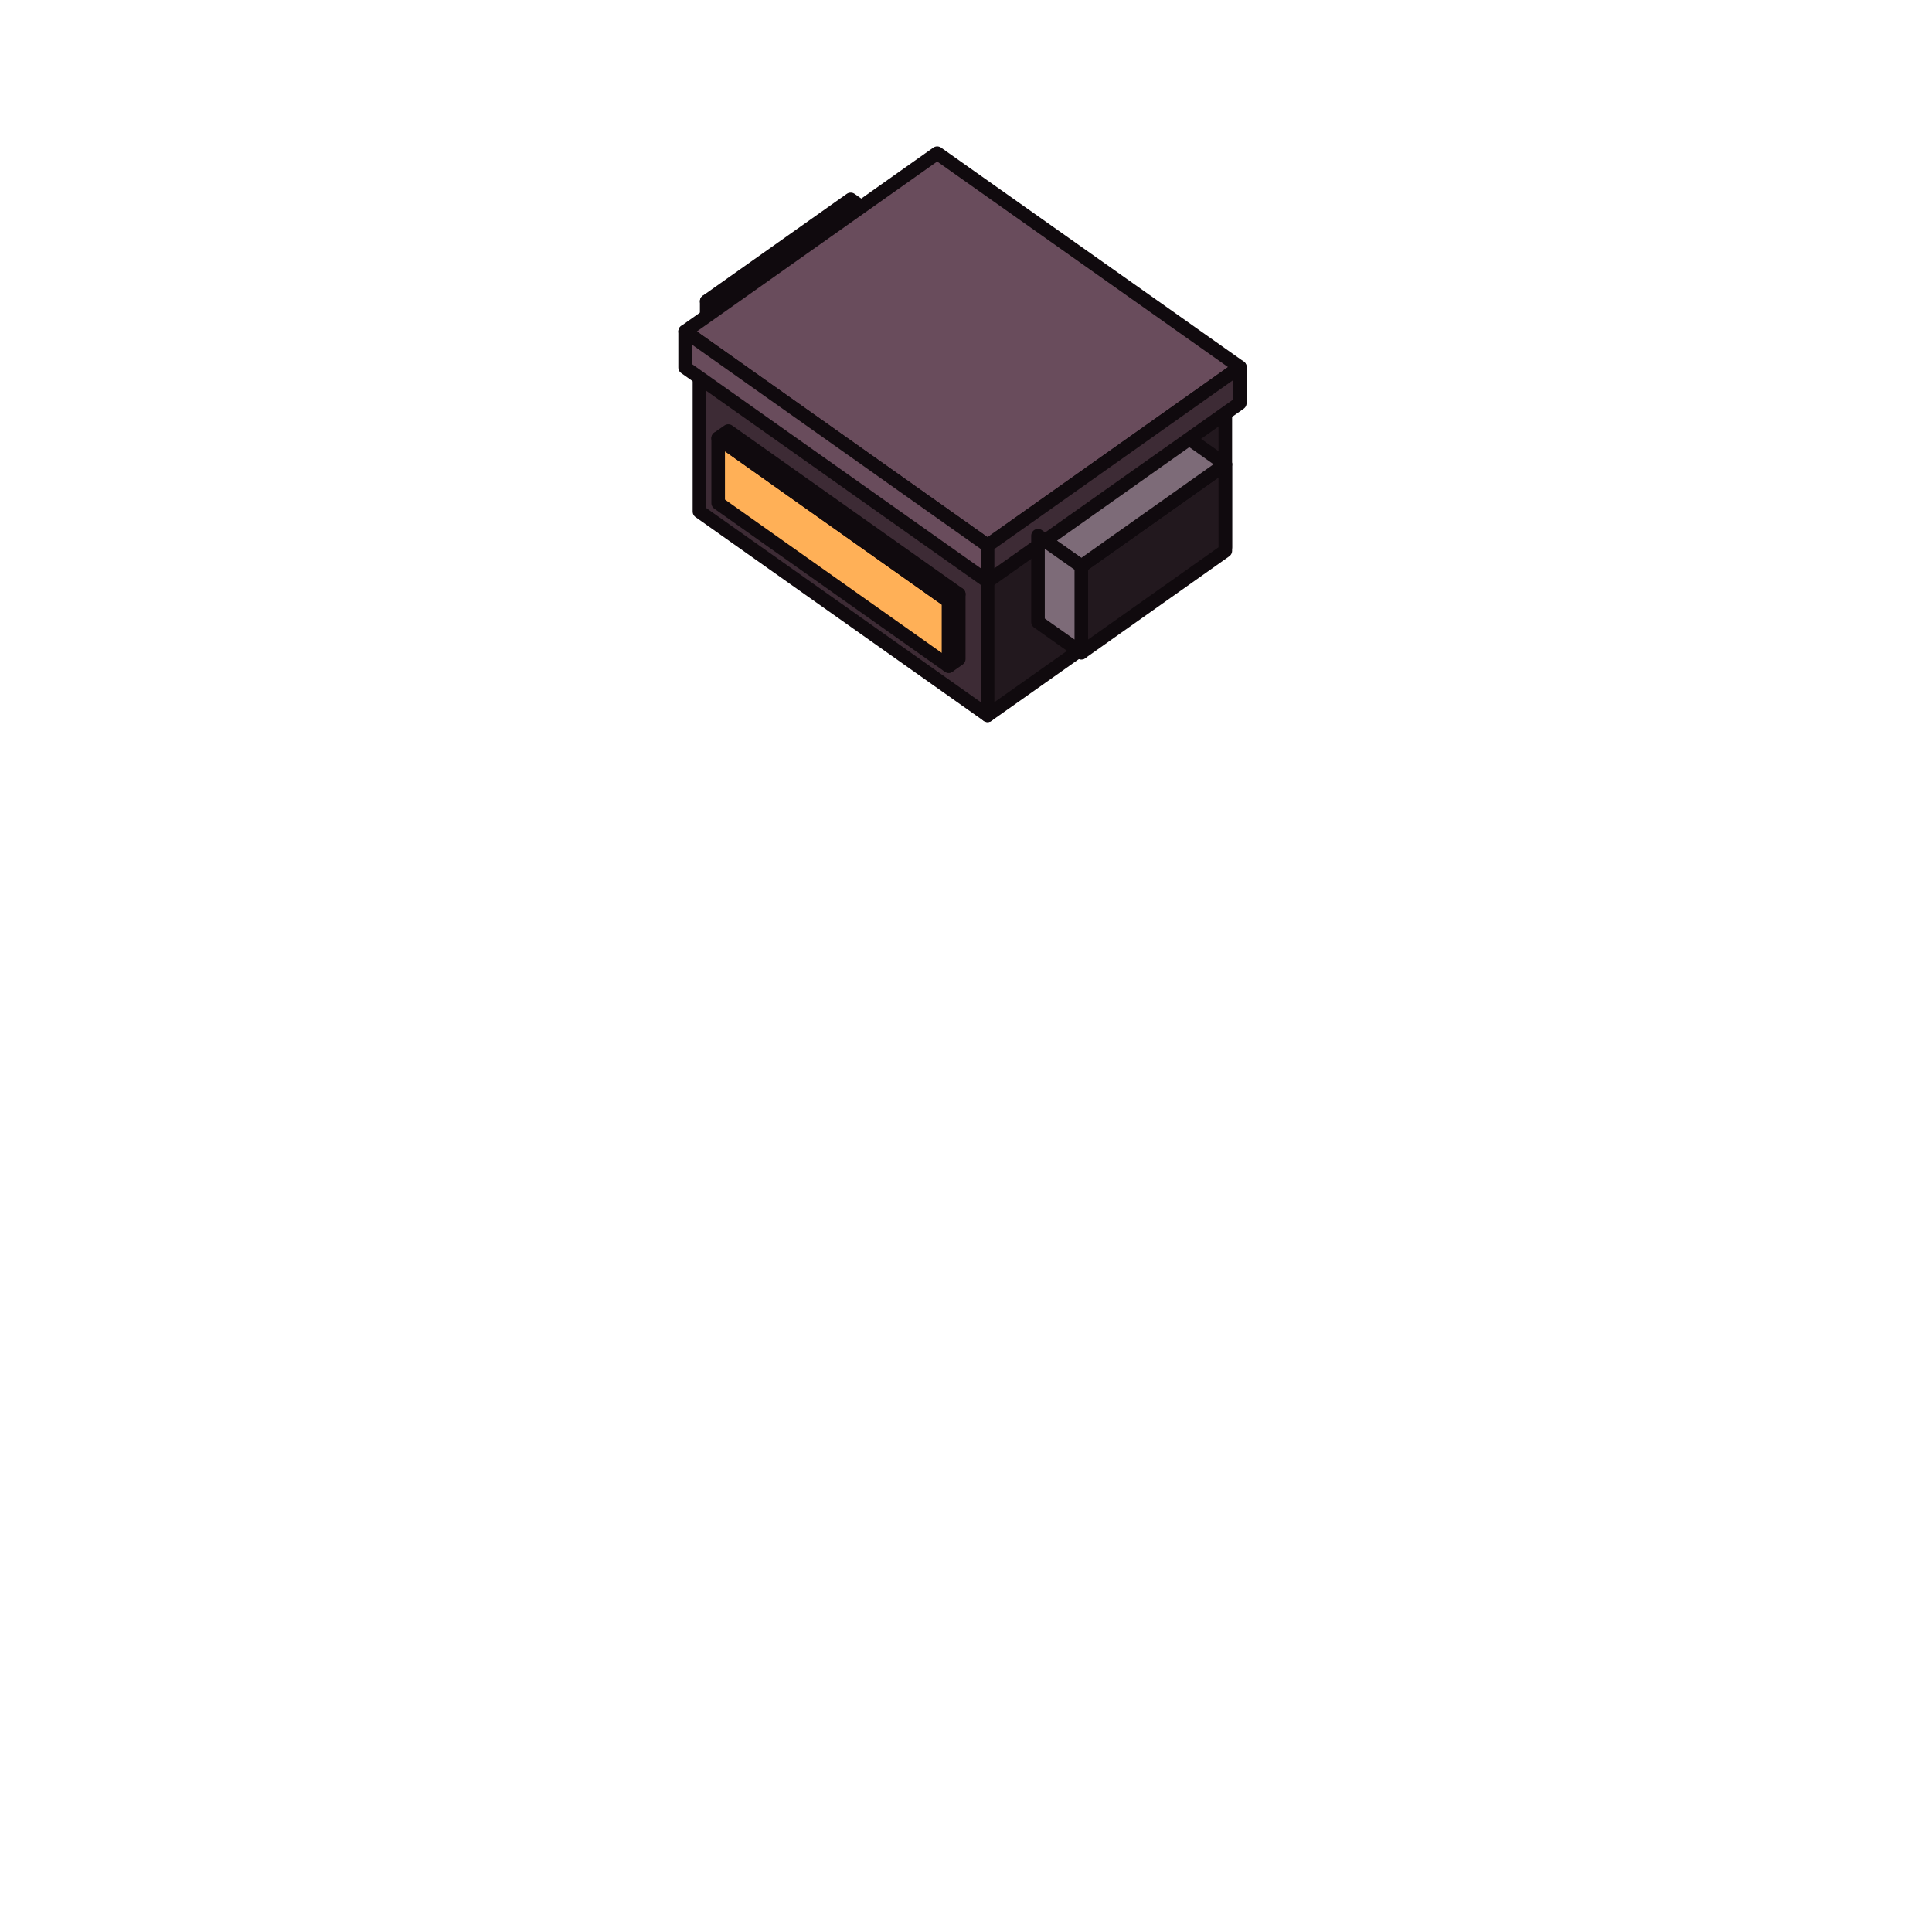
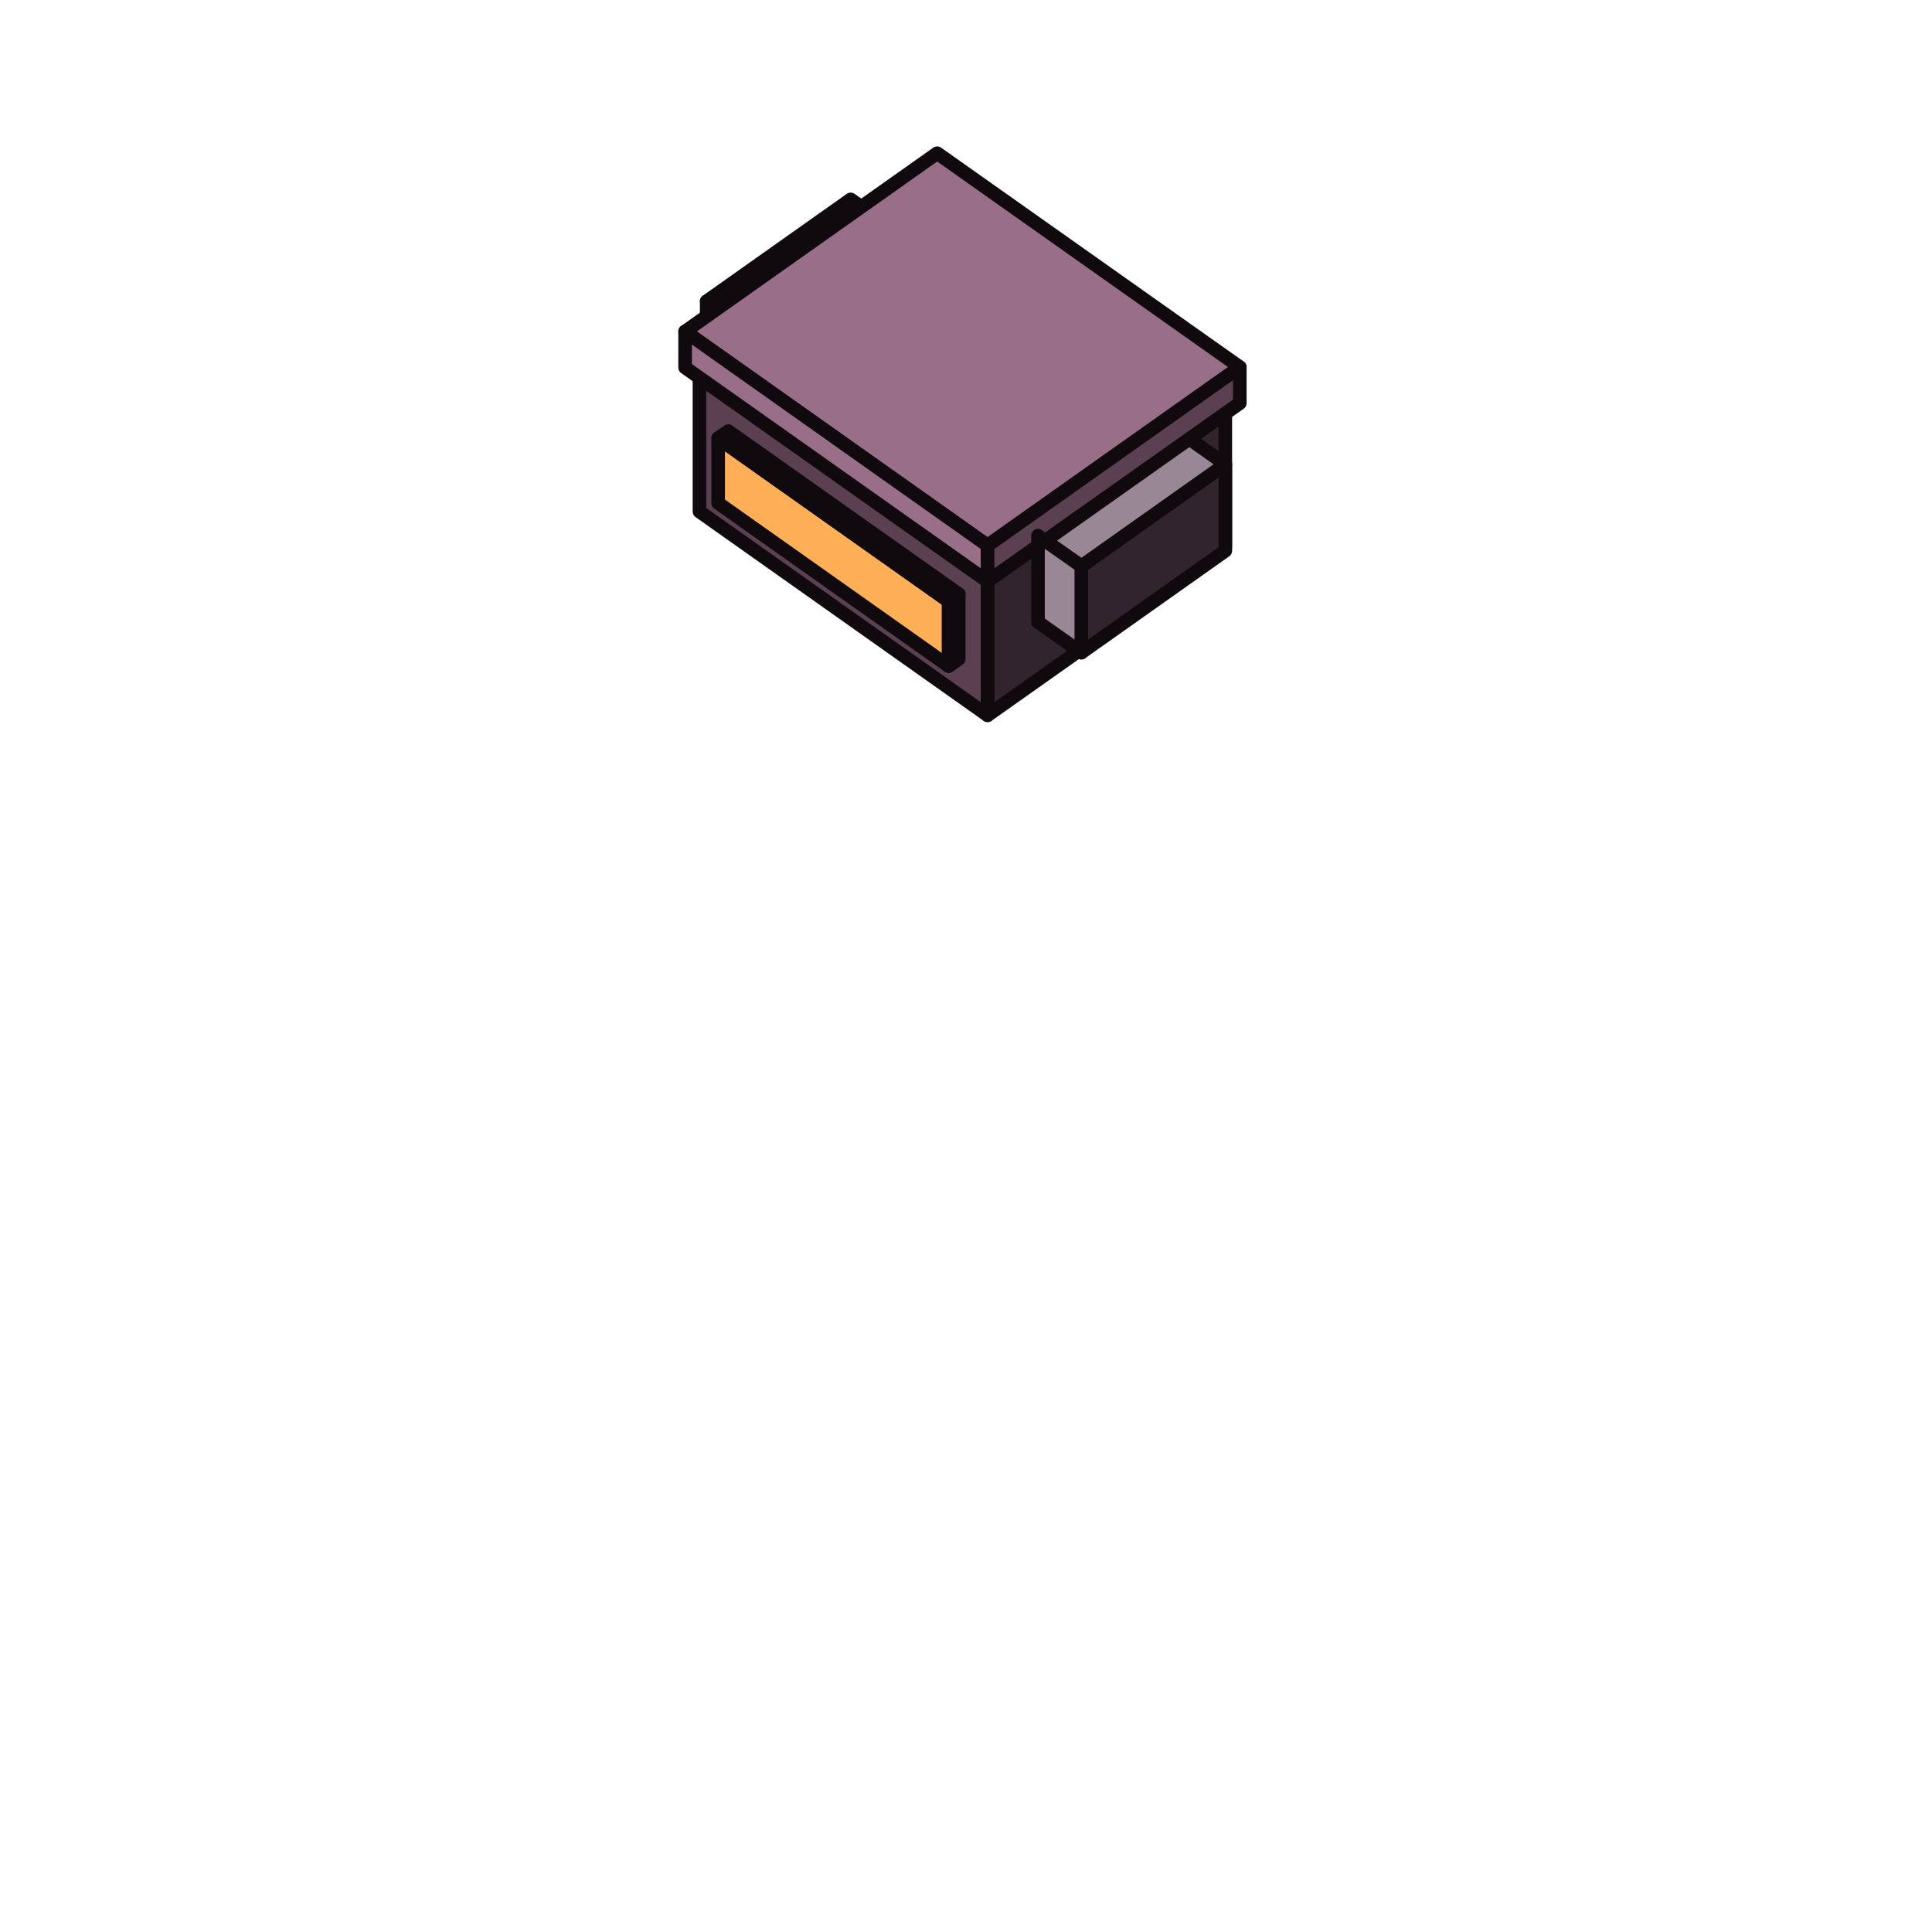
<svg xmlns="http://www.w3.org/2000/svg" viewBox="0 0 128 128" width="128" height="128" data-part-id="jugg_head" data-type="head" data-direction="south">
  <g stroke="#100a0e" stroke-width="0.9" stroke-linejoin="round">
-     <path d="M65.91 22.59 L77.36 30.69 L77.36 29.26 L65.91 21.16 Z" fill="#694c5c" />
-     <path d="M66.48 20.76 L65.91 21.16 L77.36 29.26 L77.94 28.86 Z" fill="#694c5c" />
-     <path d="M49.68 27.71 L59.23 20.96 L59.23 15.24 L49.68 21.99 Z" fill="#22181e" />
-     <path d="M56.36 13.21 L46.82 19.96 L49.68 21.99 L59.23 15.24 Z" fill="#7d6b78" />
-     <path d="M65.91 19.73 L77.36 27.83 L77.36 26.4 L65.91 18.3 Z" fill="#694c5c" />
-     <path d="M66.48 17.89 L65.91 18.3 L77.36 26.4 L77.94 25.99 Z" fill="#694c5c" />
-     <path d="M46.82 25.69 L49.68 27.71 L49.68 21.99 L46.82 19.96 Z" fill="#7d6b78" />
-     <path d="M77.36 30.69 L77.94 30.29 L77.94 28.86 L77.36 29.26 Z" fill="#3d2b35" />
-     <path d="M77.36 27.83 L77.94 27.42 L77.94 25.99 L77.36 26.4 Z" fill="#3d2b35" />
-     <path d="M62.09 13.21 L46.34 24.35 L65.43 37.85 L81.18 26.71 Z" fill="#694c5c" />
-     <path d="M62.09 10.15 L45.39 21.96 L65.43 36.14 L82.14 24.32 Z" fill="#694c5c" />
-     <path d="M46.34 33.89 L65.43 47.39 L65.43 37.85 L46.34 24.35 Z" fill="#3d2b35" />
+     <path d="M65.91 22.59 L77.36 30.69 L77.36 29.26 L65.91 21.16 Z" fill="#986e88" />
+     <path d="M66.48 20.76 L65.91 21.16 L77.36 29.26 L77.94 28.86 Z" fill="#986e88" />
+     <path d="M49.68 27.71 L59.23 20.96 L59.23 15.24 L49.68 21.99 Z" fill="#32242d" />
+     <path d="M56.36 13.21 L46.82 19.96 L49.68 21.99 L59.23 15.24 Z" fill="#9a8796" />
+     <path d="M65.91 19.73 L77.36 27.83 L77.36 26.4 L65.91 18.3 Z" fill="#986e88" />
+     <path d="M66.48 17.89 L65.91 18.3 L77.36 26.4 L77.94 25.99 Z" fill="#986e88" />
+     <path d="M46.82 25.69 L49.68 27.71 L49.68 21.99 L46.82 19.96 Z" fill="#9a8796" />
+     <path d="M77.36 30.69 L77.94 30.29 L77.94 28.86 L77.36 29.26 Z" fill="#5a4050" />
+     <path d="M77.36 27.83 L77.94 27.42 L77.94 25.99 L77.36 26.4 Z" fill="#5a4050" />
+     <path d="M62.09 13.21 L46.34 24.35 L65.43 37.85 L81.18 26.71 Z" fill="#986e88" />
+     <path d="M62.09 10.15 L45.39 21.96 L65.43 36.14 L82.14 24.32 Z" fill="#986e88" />
+     <path d="M46.34 33.89 L65.43 47.39 L65.43 37.85 L46.34 24.35 Z" fill="#5a4050" />
    <path d="M47.58 33.33 L62.85 44.13 L62.85 39.83 L47.58 29.03 Z" fill="#ffb057" />
-     <path d="M65.43 47.39 L81.18 36.26 L81.18 26.71 L65.43 37.85 Z" fill="#22181e" />
+     <path d="M65.43 47.39 L81.18 36.26 L81.18 26.71 L65.43 37.85 Z" fill="#32242d" />
    <path d="M48.25 28.56 L47.58 29.03 L62.85 39.83 L63.52 39.36 Z" fill="#ffb057" />
-     <path d="M71.64 43.24 L81.18 36.49 L81.18 30.76 L71.64 37.51 Z" fill="#22181e" />
-     <path d="M45.39 24.35 L65.43 38.52 L65.43 36.14 L45.39 21.96 Z" fill="#694c5c" />
-     <path d="M78.32 28.74 L68.77 35.49 L71.64 37.51 L81.18 30.76 Z" fill="#7d6b78" />
+     <path d="M71.64 43.24 L81.18 36.49 L81.18 30.76 L71.64 37.51 Z" fill="#32242d" />
+     <path d="M45.39 24.35 L65.43 38.52 L65.43 36.14 L45.39 21.96 Z" fill="#986e88" />
+     <path d="M78.32 28.74 L68.77 35.49 L71.64 37.51 L81.18 30.76 Z" fill="#9a8796" />
    <path d="M62.85 44.13 L63.52 43.66 L63.52 39.36 L62.85 39.83 Z" fill="#ffb057" />
-     <path d="M65.43 38.52 L82.14 26.71 L82.14 24.32 L65.43 36.14 Z" fill="#3d2b35" />
-     <path d="M68.77 41.21 L71.64 43.24 L71.64 37.51 L68.77 35.49 Z" fill="#7d6b78" />
+     <path d="M65.43 38.52 L82.14 26.71 L82.14 24.32 L65.43 36.14 Z" fill="#5a4050" />
+     <path d="M68.77 41.21 L71.64 43.24 L71.64 37.51 L68.77 35.49 Z" fill="#9a8796" />
  </g>
</svg>
